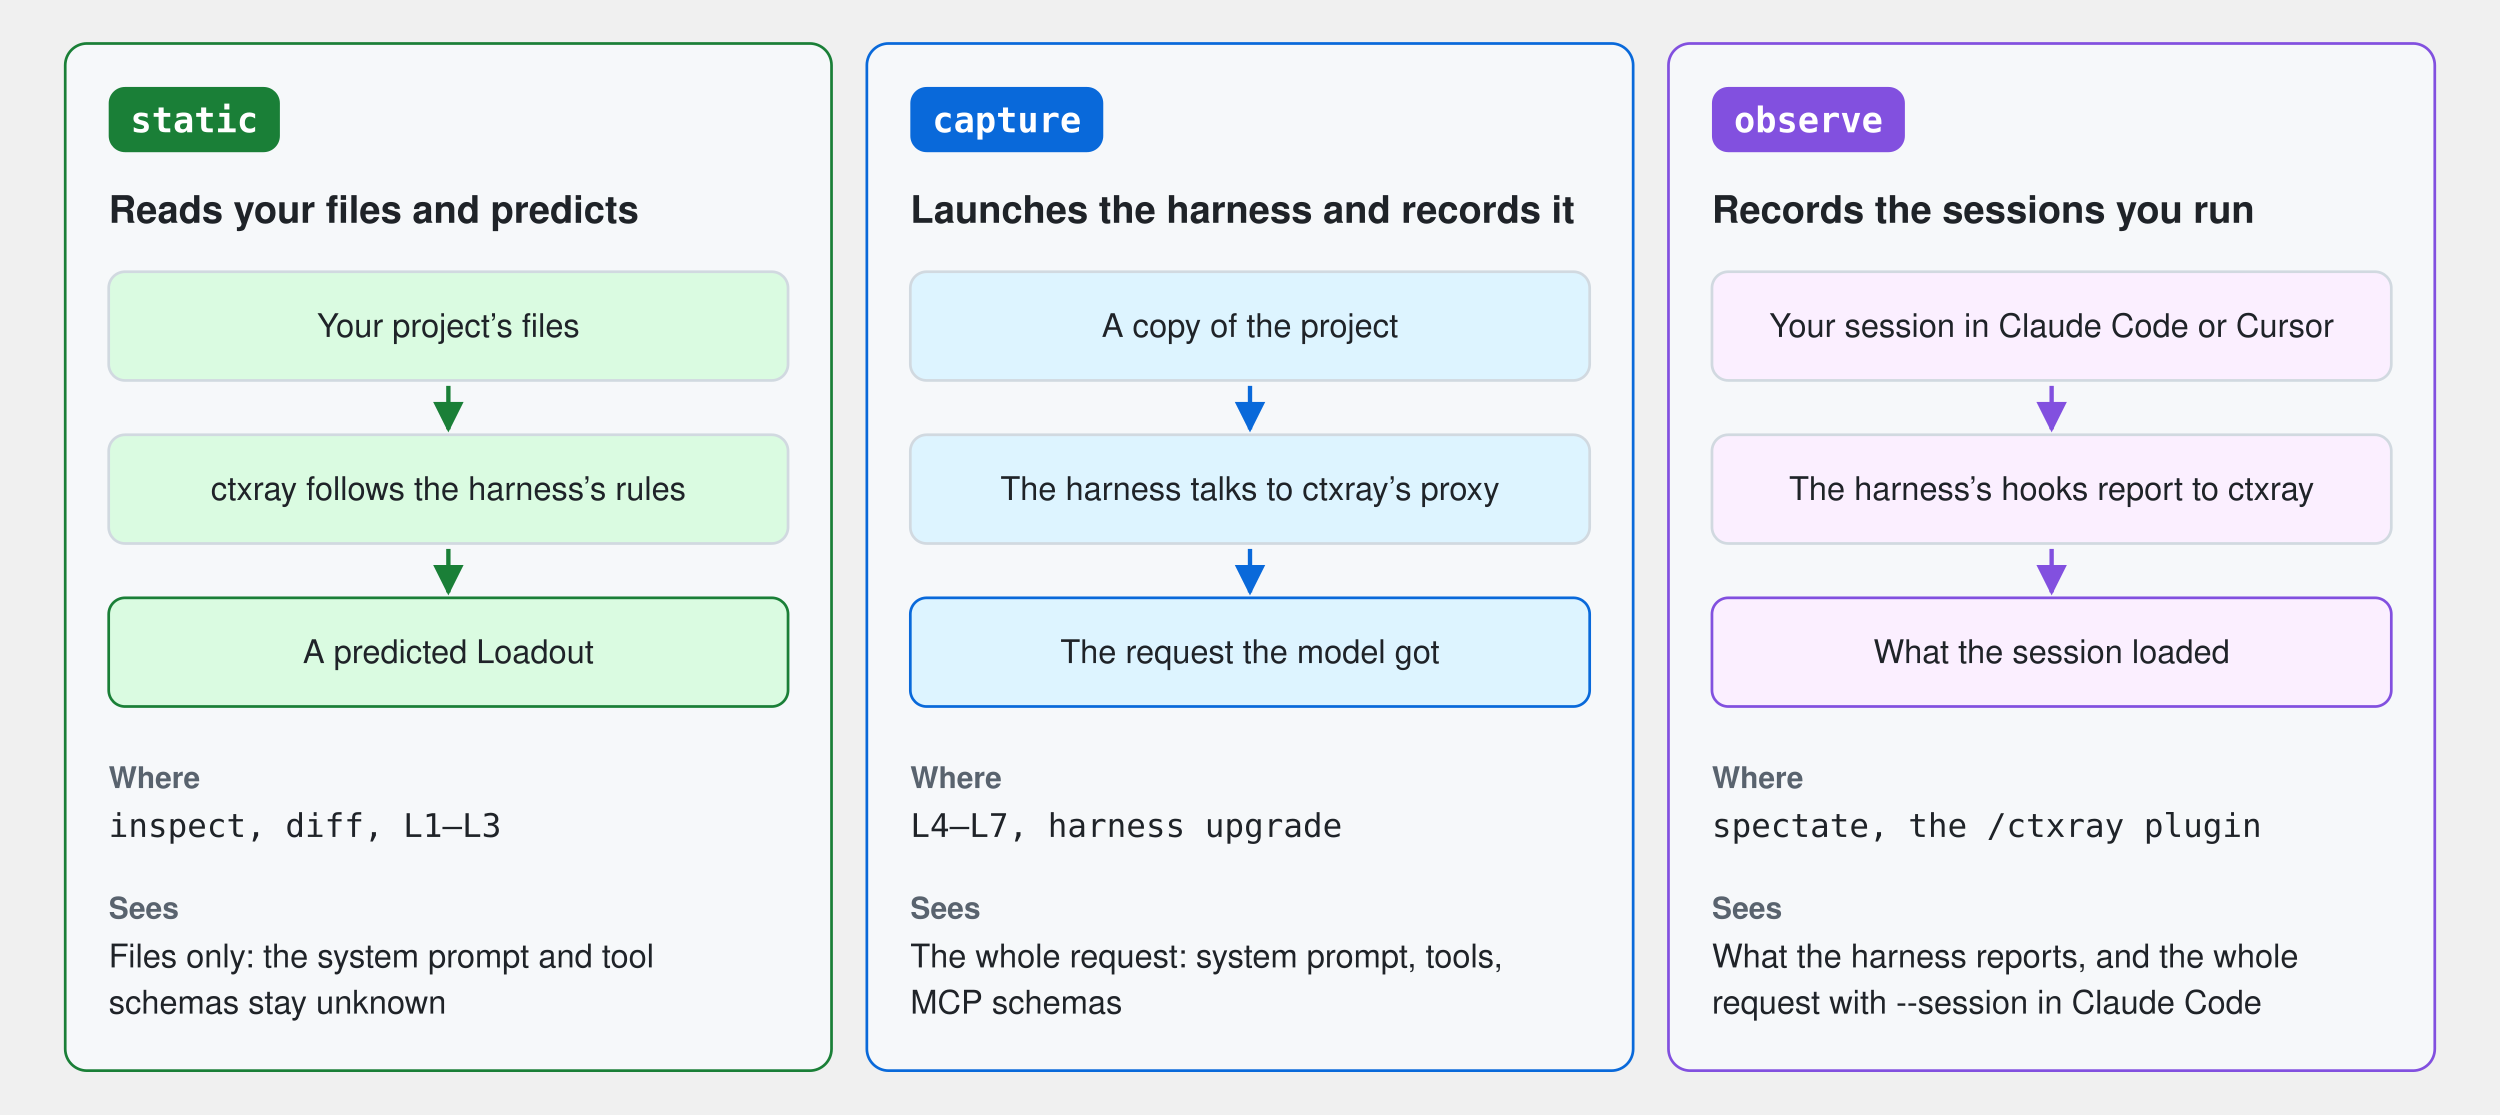
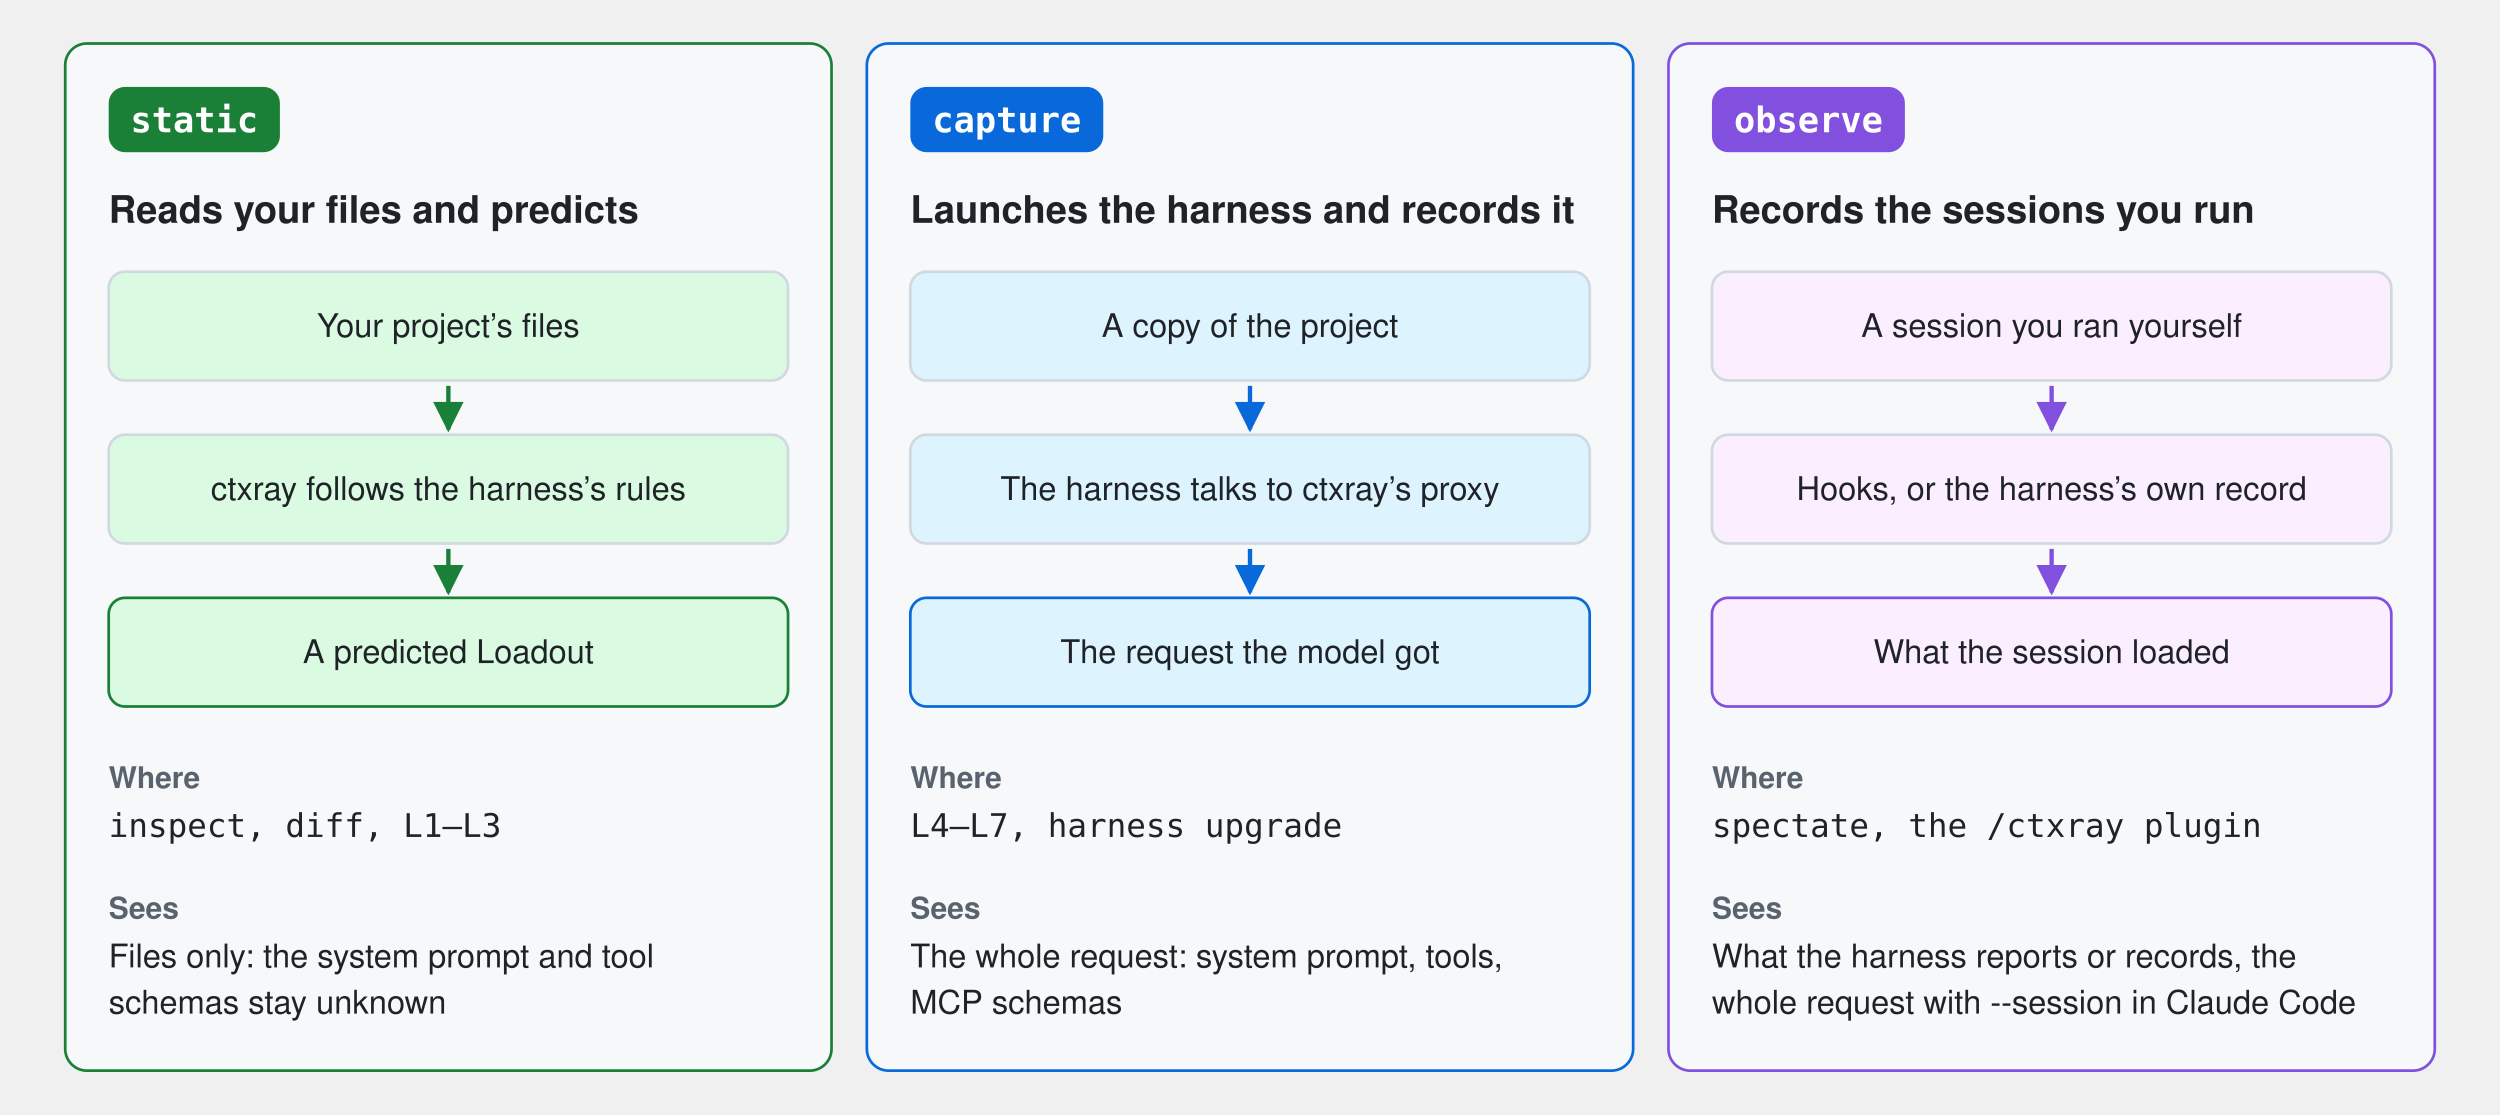
<svg xmlns="http://www.w3.org/2000/svg" width="920" height="410" viewBox="0 0 920 410" font-family="-apple-system, BlinkMacSystemFont, 'Segoe UI', Helvetica, Arial, sans-serif" role="img">
  <defs>
    <marker id="m-purple" viewBox="0 0 10 10" refX="9" refY="5" markerWidth="7" markerHeight="7" orient="auto-start-reverse">
      <path d="M0 0 L10 5 L0 10z" fill="#8250df" />
    </marker>
  </defs>
  <defs>
    <marker id="m-blue" viewBox="0 0 10 10" refX="9" refY="5" markerWidth="7" markerHeight="7" orient="auto-start-reverse">
      <path d="M0 0 L10 5 L0 10z" fill="#0969da" />
    </marker>
  </defs>
  <defs>
    <marker id="m-green" viewBox="0 0 10 10" refX="9" refY="5" markerWidth="7" markerHeight="7" orient="auto-start-reverse">
      <path d="M0 0 L10 5 L0 10z" fill="#1a7f37" />
    </marker>
  </defs>
  <rect x="24" y="16" width="282" height="378" rx="8" fill="#f6f8fa" stroke="#1a7f37" stroke-width="1" />
  <rect x="40" y="32" width="63" height="24" rx="6" fill="#1a7f37" />
  <text x="71.5" y="48.68" font-size="13" fill="#ffffff" font-weight="600" text-anchor="middle" font-family="ui-monospace, SFMono-Regular, 'SF Mono', Menlo, Consolas, monospace">static</text>
  <text x="40" y="82" font-size="14" fill="#1f2328" font-weight="600">Reads your files and predicts</text>
  <rect x="40" y="100" width="250" height="40" rx="6" fill="#dafbe1" stroke="#d1d9e0" stroke-width="1" />
  <text x="165.0" y="124" font-size="12" fill="#1f2328" text-anchor="middle">Your project’s files</text>
  <path d="M165.0 142 L165.0 158" fill="none" stroke="#1a7f37" stroke-width="1.6" marker-end="url(#m-green)" />
  <rect x="40" y="160" width="250" height="40" rx="6" fill="#dafbe1" stroke="#d1d9e0" stroke-width="1" />
  <text x="165.0" y="184" font-size="12" fill="#1f2328" text-anchor="middle">ctxray follows the harness’s rules</text>
  <path d="M165.0 202 L165.0 218" fill="none" stroke="#1a7f37" stroke-width="1.6" marker-end="url(#m-green)" />
  <rect x="40" y="220" width="250" height="40" rx="6" fill="#dafbe1" stroke="#1a7f37" stroke-width="1" />
  <text x="165.0" y="244" font-size="12" fill="#1f2328" text-anchor="middle">A predicted Loadout</text>
  <text x="40" y="290" font-size="11" fill="#59636e" font-weight="600">Where</text>
  <text x="40" y="308" font-size="12" fill="#1f2328" font-family="ui-monospace, SFMono-Regular, 'SF Mono', Menlo, Consolas, monospace">inspect, diff, L1–L3</text>
  <text x="40" y="338" font-size="11" fill="#59636e" font-weight="600">Sees</text>
  <text x="40" y="356" font-size="12" fill="#1f2328">Files only: the system prompt and tool</text>
  <text x="40" y="373" font-size="12" fill="#1f2328">schemas stay unknown</text>
  <rect x="319" y="16" width="282" height="378" rx="8" fill="#f6f8fa" stroke="#0969da" stroke-width="1" />
  <rect x="335" y="32" width="71" height="24" rx="6" fill="#0969da" />
  <text x="370.5" y="48.68" font-size="13" fill="#ffffff" font-weight="600" text-anchor="middle" font-family="ui-monospace, SFMono-Regular, 'SF Mono', Menlo, Consolas, monospace">capture</text>
  <text x="335" y="82" font-size="14" fill="#1f2328" font-weight="600">Launches the harness and records it</text>
  <rect x="335" y="100" width="250" height="40" rx="6" fill="#ddf4ff" stroke="#d1d9e0" stroke-width="1" />
  <text x="460.0" y="124" font-size="12" fill="#1f2328" text-anchor="middle">A copy of the project</text>
  <path d="M460.0 142 L460.0 158" fill="none" stroke="#0969da" stroke-width="1.6" marker-end="url(#m-blue)" />
  <rect x="335" y="160" width="250" height="40" rx="6" fill="#ddf4ff" stroke="#d1d9e0" stroke-width="1" />
  <text x="460.0" y="184" font-size="12" fill="#1f2328" text-anchor="middle">The harness talks to ctxray’s proxy</text>
  <path d="M460.0 202 L460.0 218" fill="none" stroke="#0969da" stroke-width="1.6" marker-end="url(#m-blue)" />
  <rect x="335" y="220" width="250" height="40" rx="6" fill="#ddf4ff" stroke="#0969da" stroke-width="1" />
  <text x="460.0" y="244" font-size="12" fill="#1f2328" text-anchor="middle">The request the model got</text>
  <text x="335" y="290" font-size="11" fill="#59636e" font-weight="600">Where</text>
  <text x="335" y="308" font-size="12" fill="#1f2328" font-family="ui-monospace, SFMono-Regular, 'SF Mono', Menlo, Consolas, monospace">L4–L7, harness upgrade</text>
  <text x="335" y="338" font-size="11" fill="#59636e" font-weight="600">Sees</text>
  <text x="335" y="356" font-size="12" fill="#1f2328">The whole request: system prompt, tools,</text>
  <text x="335" y="373" font-size="12" fill="#1f2328">MCP schemas</text>
  <rect x="614" y="16" width="282" height="378" rx="8" fill="#f6f8fa" stroke="#8250df" stroke-width="1" />
  <rect x="630" y="32" width="71" height="24" rx="6" fill="#8250df" />
  <text x="665.5" y="48.68" font-size="13" fill="#ffffff" font-weight="600" text-anchor="middle" font-family="ui-monospace, SFMono-Regular, 'SF Mono', Menlo, Consolas, monospace">observe</text>
  <text x="630" y="82" font-size="14" fill="#1f2328" font-weight="600">Records the sessions you run</text>
  <rect x="630" y="100" width="250" height="40" rx="6" fill="#fbefff" stroke="#d1d9e0" stroke-width="1" />
-   <text x="755.0" y="124" font-size="12" fill="#1f2328" text-anchor="middle">Your session in Claude Code or Cursor</text>
+   <text x="755.0" y="124" font-size="12" fill="#1f2328" text-anchor="middle">A session you ran yourself</text>
  <path d="M755.0 142 L755.0 158" fill="none" stroke="#8250df" stroke-width="1.6" marker-end="url(#m-purple)" />
  <rect x="630" y="160" width="250" height="40" rx="6" fill="#fbefff" stroke="#d1d9e0" stroke-width="1" />
-   <text x="755.0" y="184" font-size="12" fill="#1f2328" text-anchor="middle">The harness’s hooks report to ctxray</text>
+   <text x="755.0" y="184" font-size="12" fill="#1f2328" text-anchor="middle">Hooks, or the harness’s own record</text>
  <path d="M755.0 202 L755.0 218" fill="none" stroke="#8250df" stroke-width="1.6" marker-end="url(#m-purple)" />
  <rect x="630" y="220" width="250" height="40" rx="6" fill="#fbefff" stroke="#8250df" stroke-width="1" />
  <text x="755.0" y="244" font-size="12" fill="#1f2328" text-anchor="middle">What the session loaded</text>
  <text x="630" y="290" font-size="11" fill="#59636e" font-weight="600">Where</text>
  <text x="630" y="308" font-size="12" fill="#1f2328" font-family="ui-monospace, SFMono-Regular, 'SF Mono', Menlo, Consolas, monospace">spectate, the /ctxray plugin</text>
  <text x="630" y="338" font-size="11" fill="#59636e" font-weight="600">Sees</text>
-   <text x="630" y="356" font-size="12" fill="#1f2328">What the harness reports, and the whole</text>
-   <text x="630" y="373" font-size="12" fill="#1f2328">request with --session in Claude Code</text>
+   <text x="630" y="356" font-size="12" fill="#1f2328">What the harness reports or records, the</text>
+   <text x="630" y="373" font-size="12" fill="#1f2328">whole request with --session in Claude Code</text>
</svg>
